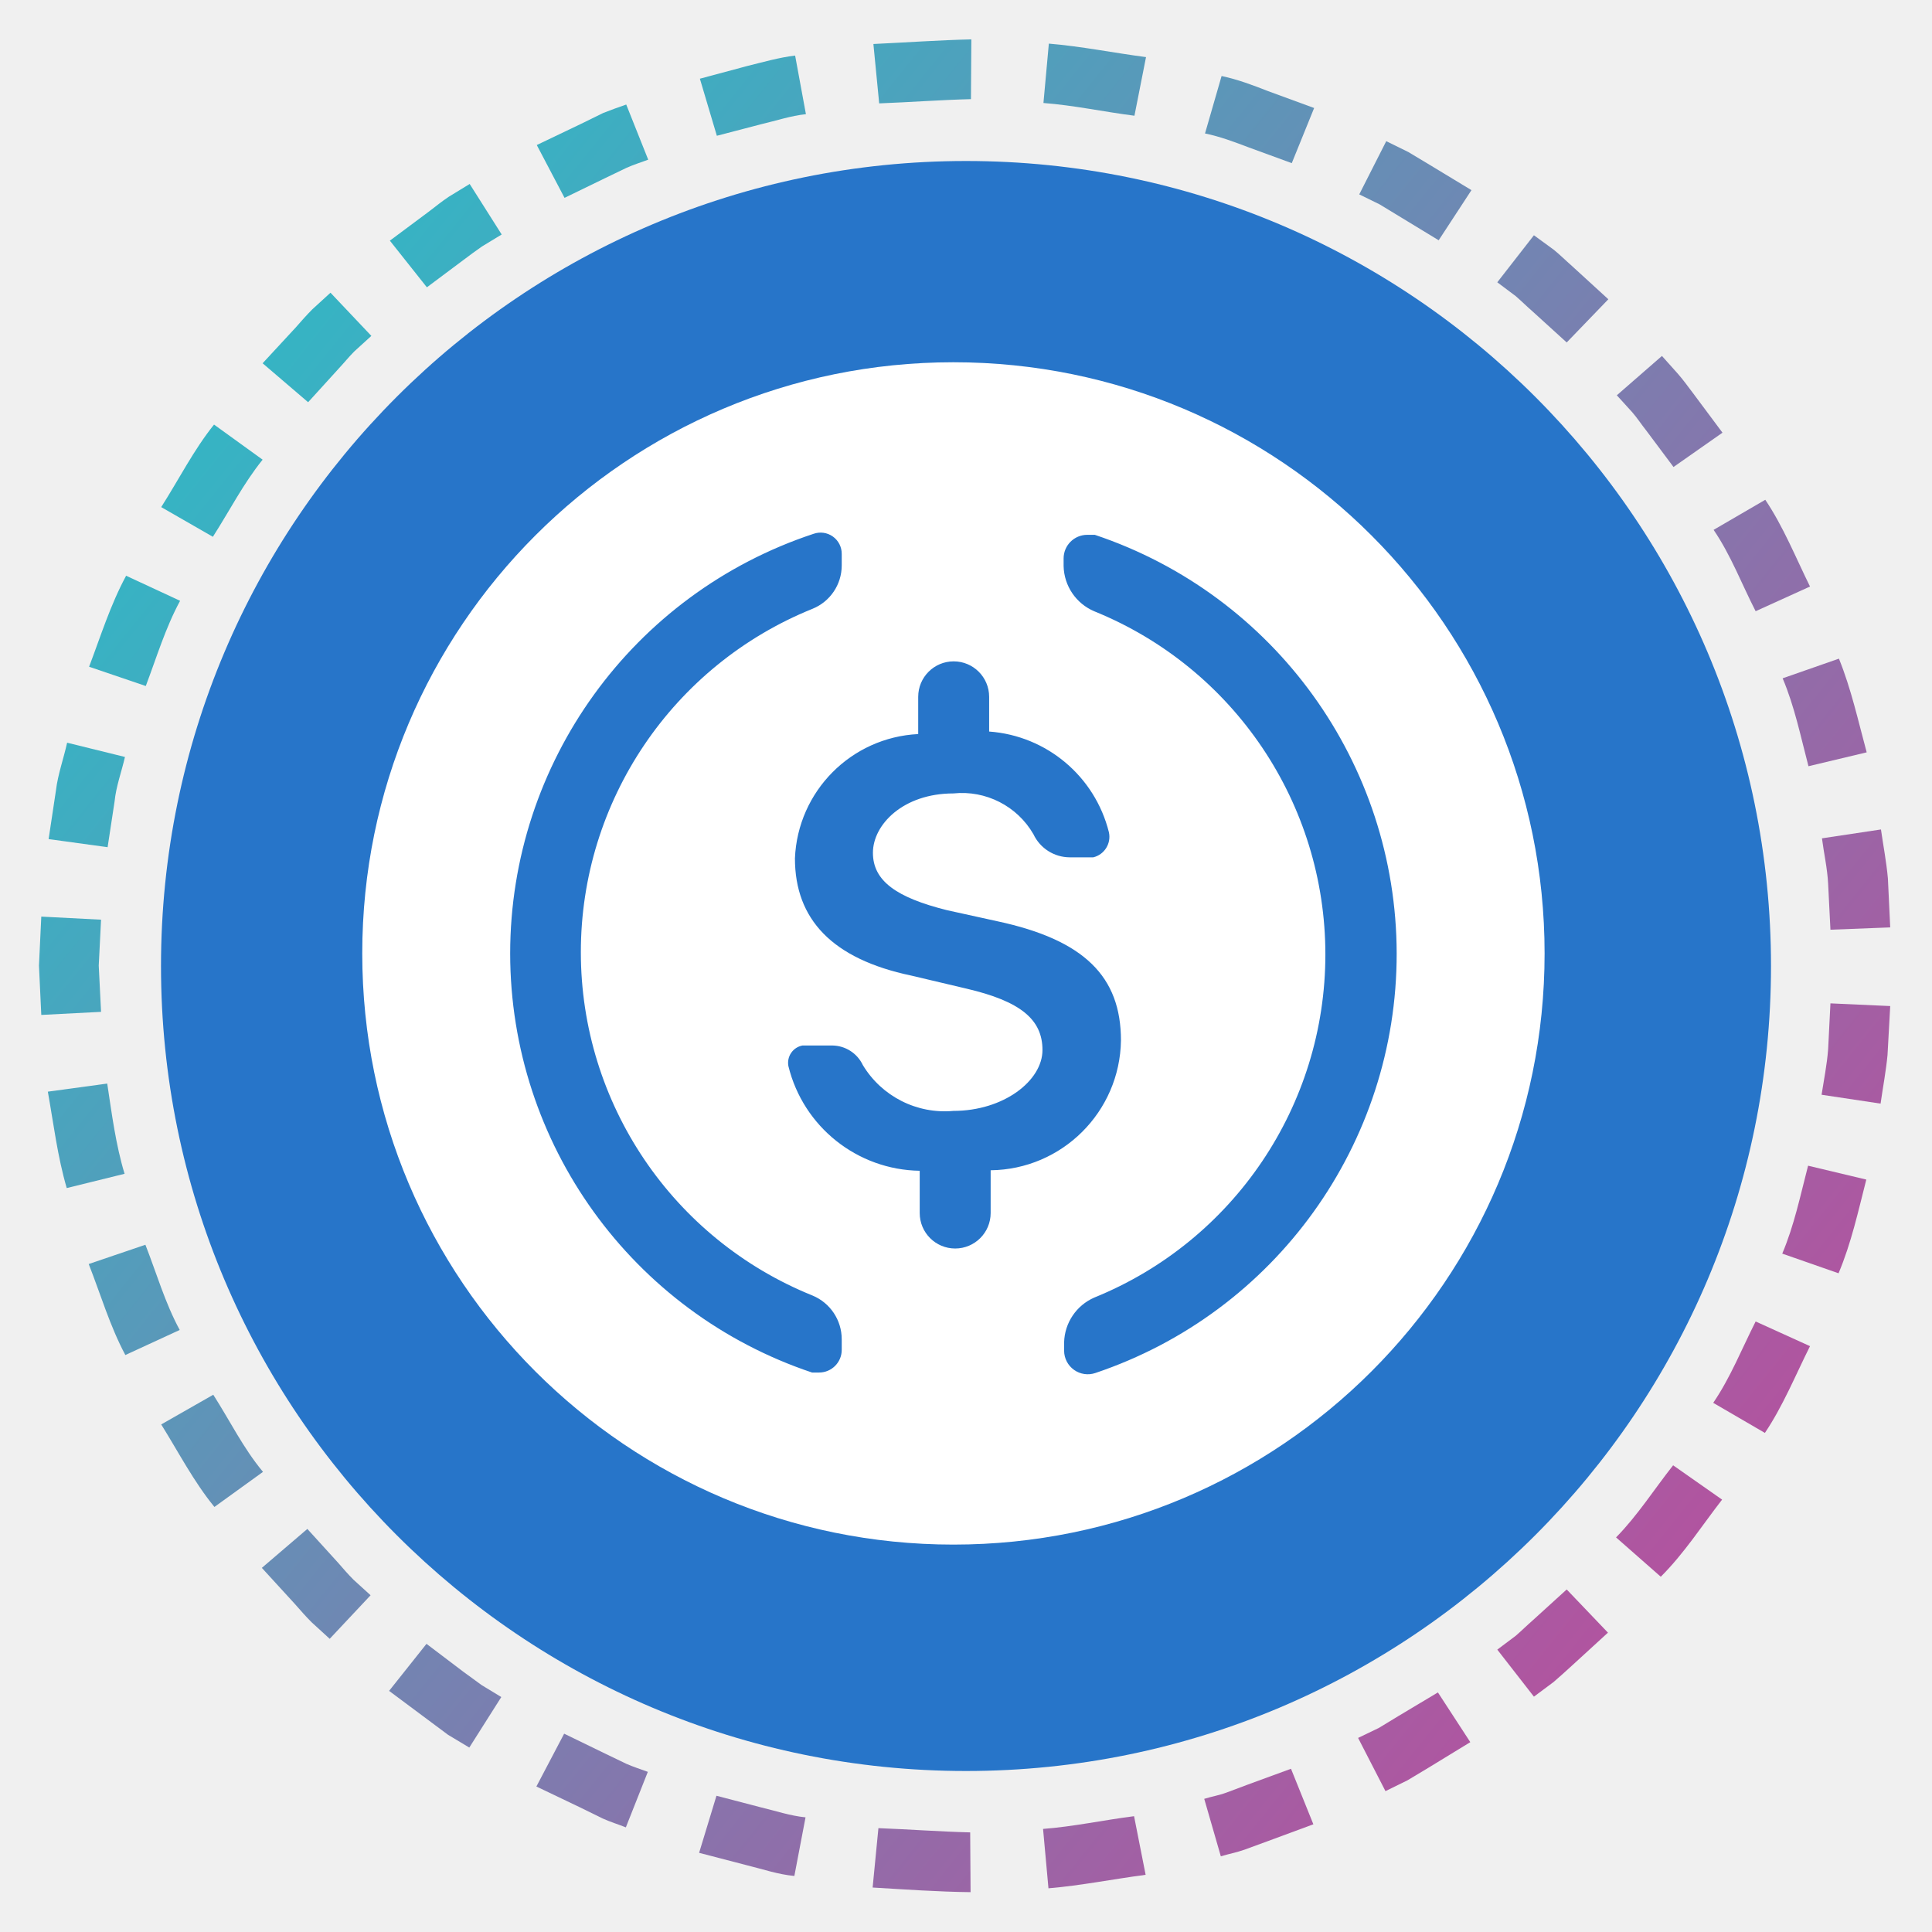
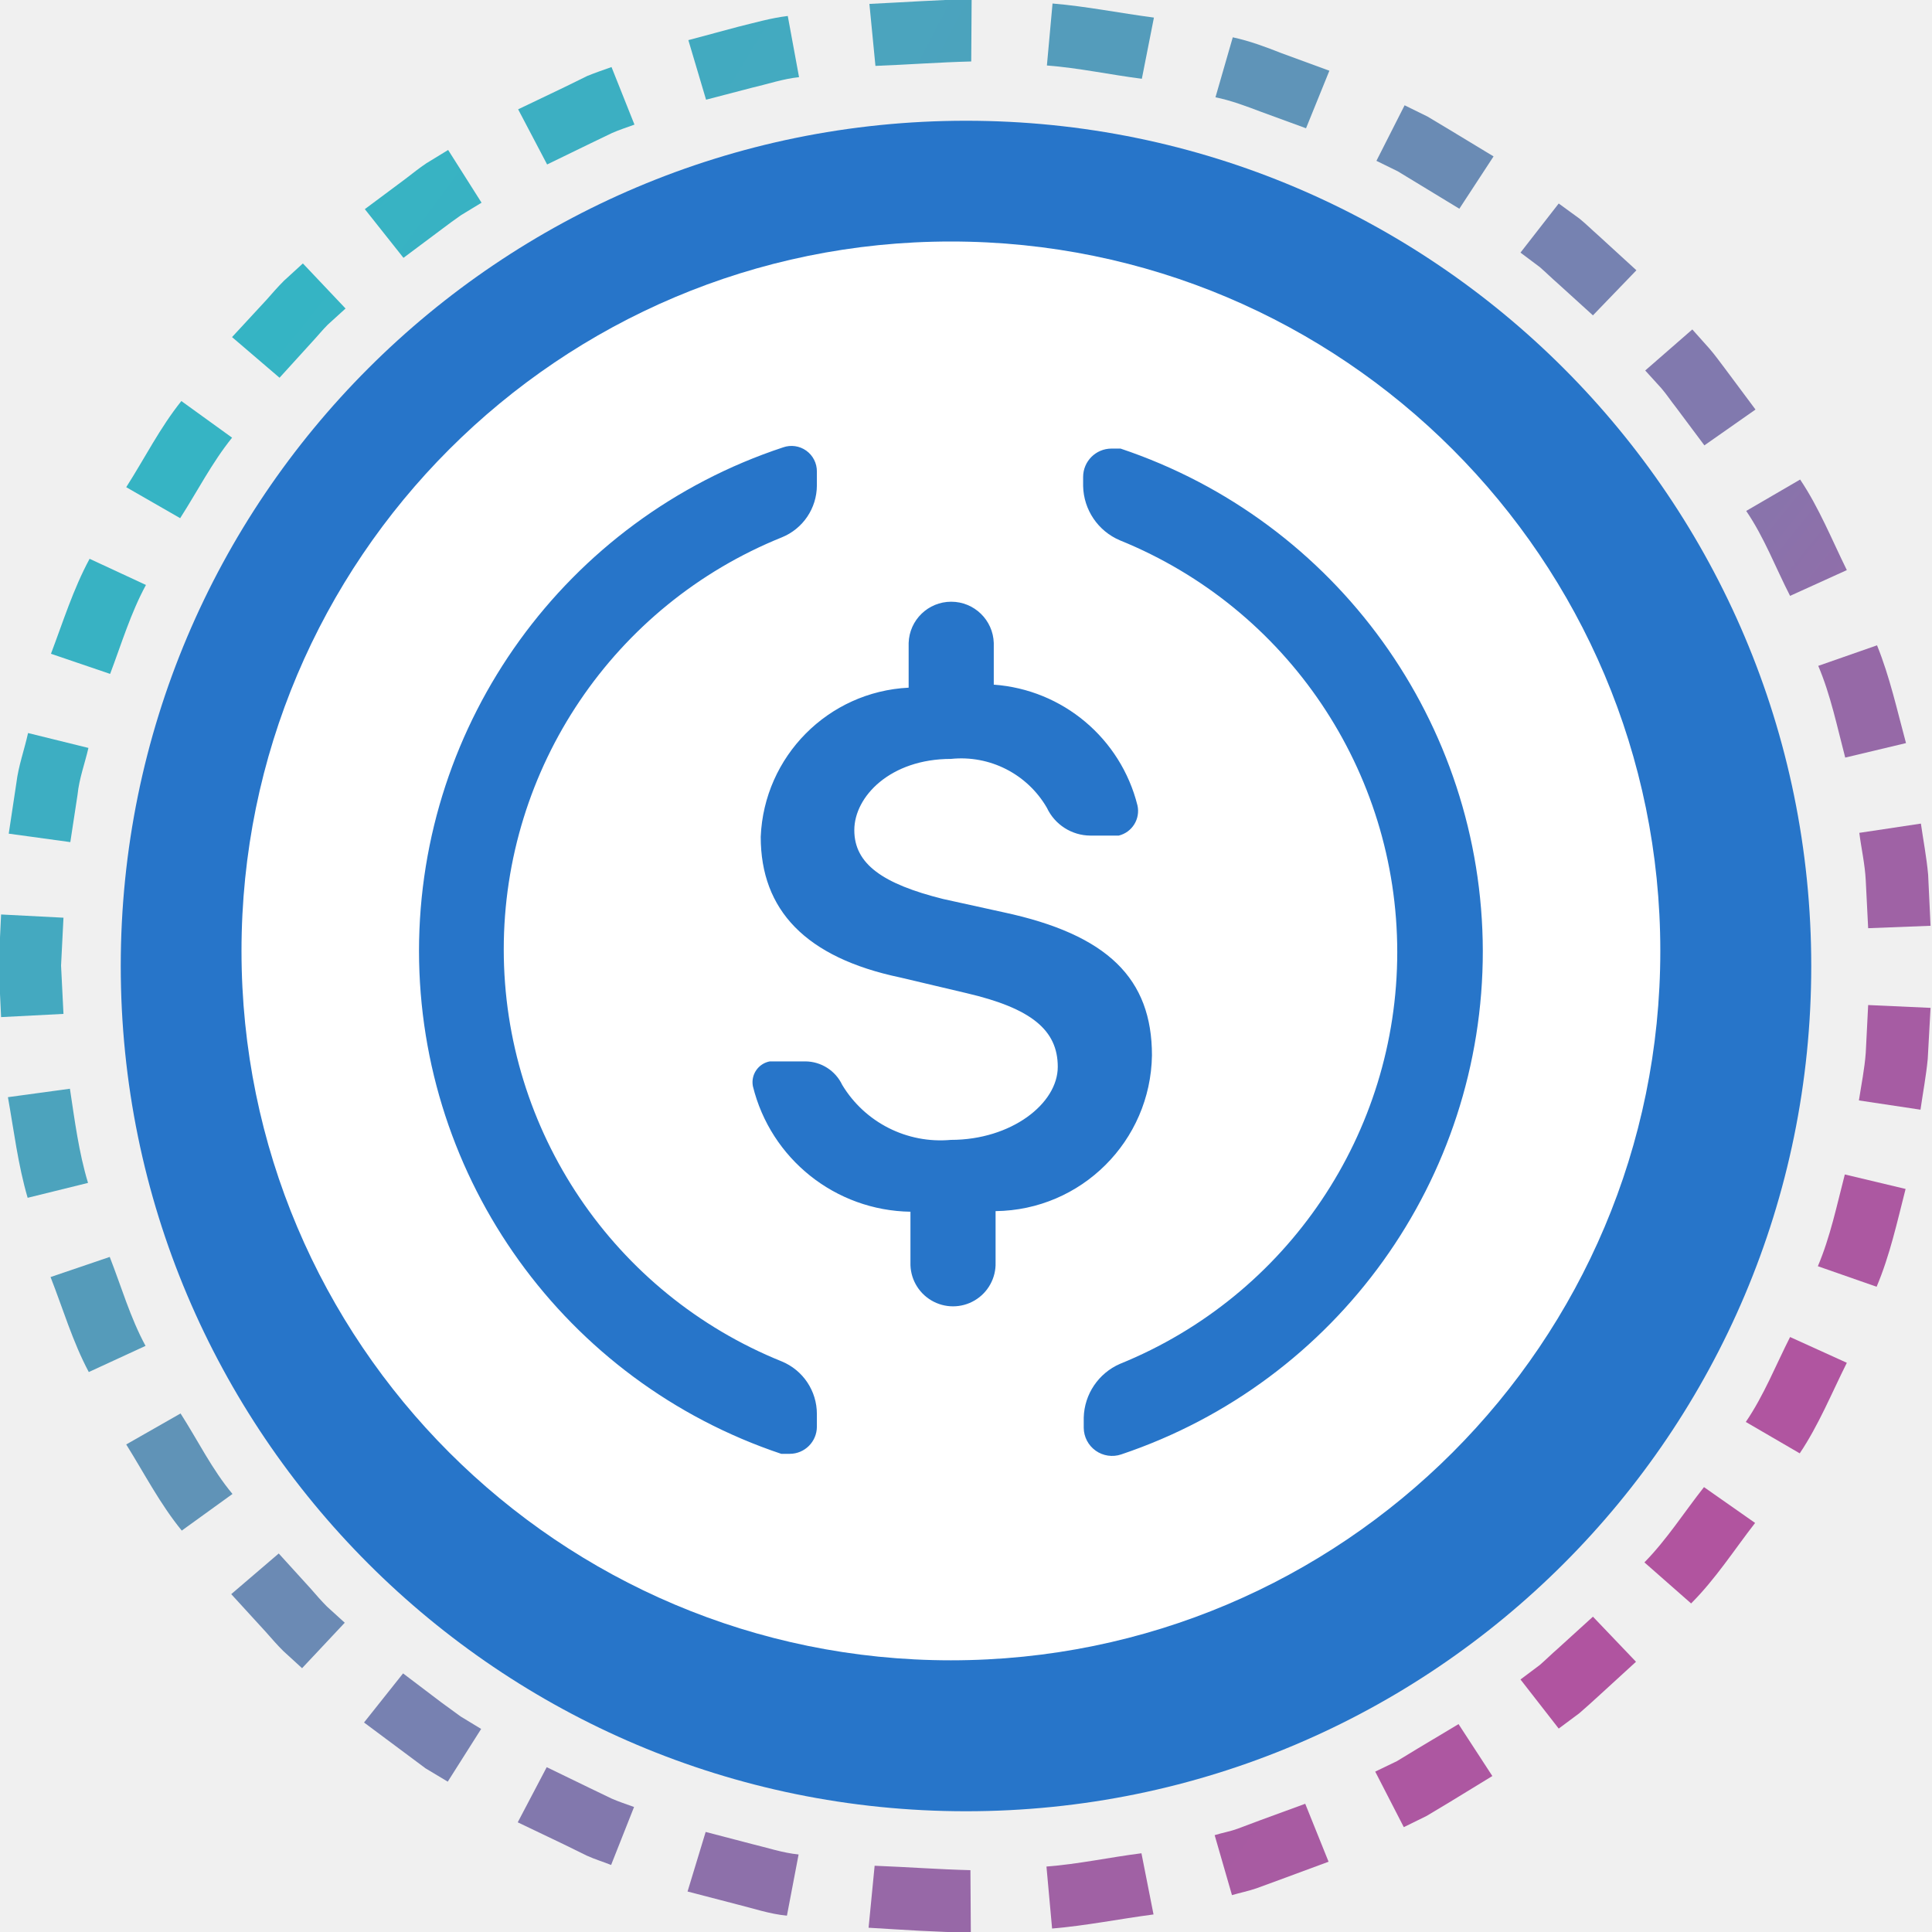
- <svg xmlns="http://www.w3.org/2000/svg" xml:space="preserve" id="Слой_1" width="48" height="48" version="1.1" viewBox="0 0 48 48">
-   <style id="style1" type="text/css">.st39{fill:none}</style>
-   <g id="g68" transform="matrix(.0958 0 0 .0958 .039 .049)">
-     <g id="g67">
-       <g id="g6">
-         <g id="g1">
-           <path id="path1" d="M407.4 250c-.3 3.8-.5 7.5-.7 11.3-.1 1.9 0 3.8-.3 5.6l-.9 5.5c-.7 3.7-.8 7.5-1.8 11.1s-1.9 7.2-2.8 10.8c-.3 1.8-1 3.6-1.7 5.3l-2 5.2-1.9 5.3c-.6 1.8-1.6 3.4-2.4 5.1l-4.8 10.1c-2 3.2-4 6.3-5.9 9.6l130.2 83.9 11.5-19.1c3.4-6.6 6.6-13.3 9.8-20 1.5-3.4 3.3-6.7 4.6-10.2l3.9-10.5 3.8-10.5c1.3-3.5 2.5-7 3.4-10.6l5.5-21.6c1.8-7.2 2.5-14.6 3.8-22l1.6-11c.5-3.7.5-7.4.8-11.1l1-22.2z" class="st39" />
-         </g>
-         <linearGradient id="SVGID_00000104708511086881872630000014844121601543802027_" x1="482.791" x2="68.039" y1="377.153" y2="43.389" gradientUnits="userSpaceOnUse">
-           <stop id="stop1" offset="0" style="stop-color:#b6509e" />
-           <stop id="stop2" offset="1" style="stop-color:#2ebac6" />
-         </linearGradient>
-         <path id="path2" d="m469 348.6-14.1-6.4c-3.6 7.1-6.5 14.5-11 21.1l13.4 7.8c4.7-7 7.9-14.9 11.7-22.5" style="clip-rule:evenodd;fill:url(#SVGID_00000104708511086881872630000014844121601543802027_);fill-rule:evenodd" />
-         <linearGradient id="SVGID_00000147179263232614892750000003495048998020798140_" x1="509.181" x2="94.43" y1="344.359" y2="10.594" gradientUnits="userSpaceOnUse">
-           <stop id="stop3" offset="0" style="stop-color:#b6509e" />
-           <stop id="stop4" offset="1" style="stop-color:#2ebac6" />
-         </linearGradient>
-         <path id="path4" d="m483.6 305.4-15.1-3.6c-2 7.7-3.6 15.5-6.7 22.8l14.6 5.1c3.3-7.8 5.1-16.1 7.2-24.3" style="clip-rule:evenodd;fill:url(#SVGID_00000147179263232614892750000003495048998020798140_);fill-rule:evenodd" />
-         <linearGradient id="SVGID_00000154384627953943653370000009301978914104084362_" x1="533.46" x2="118.708" y1="314.189" y2="-19.576" gradientUnits="userSpaceOnUse">
-           <stop id="stop5" offset="0" style="stop-color:#b6509e" />
-           <stop id="stop6" offset="1" style="stop-color:#2ebac6" />
-         </linearGradient>
-         <path id="path6" d="m489.8 260.4-15.5-.7-.6 11.9c-.3 4-1.1 7.9-1.7 11.8l15.3 2.3c.6-4.2 1.4-8.4 1.8-12.6z" style="clip-rule:evenodd;fill:url(#SVGID_00000154384627953943653370000009301978914104084362_);fill-rule:evenodd" />
+ <svg xmlns="http://www.w3.org/2000/svg" width="48" height="48" fill="none" viewBox="0 0 48 48">
+   <g fill-rule="evenodd" clip-path="url(#a)" clip-rule="evenodd">
+     <path fill="url(#b)" d="m45.884 33.858-1.41-.64c-.36.71-.65 1.45-1.1 2.11l1.34.78c.47-.7.79-1.49 1.17-2.25" />
+     <path fill="url(#c)" d="m47.344 29.539-1.51-.36c-.2.77-.36 1.55-.67 2.28l1.46.51c.33-.78.51-1.61.72-2.43" />
+     <path fill="url(#d)" d="m47.964 25.04-1.55-.07-.06 1.19c-.03.4-.11.79-.17 1.18l1.53.23c.06-.42.14-.84.18-1.26z" />
+     <path fill="url(#e)" d="m35.217 43.445-.51.31-.54.26.71 1.38.57-.28.55-.33 1.08-.66-.84-1.29z" />
+     <path fill="url(#f)" d="m40.646 41.286-1.07-1.12-.88.8c-.15.13-.29.27-.44.4l-.48.36.95 1.22.51-.38c.16-.14.32-.28.47-.42z" />
+     <path fill="url(#g)" d="m43.605 37.837-1.27-.89c-.49.62-.92 1.3-1.48 1.87l1.16 1.02c.61-.61 1.07-1.33 1.59-2" />
+     <path fill="url(#h)" d="m24.12 48.014-.01-1.55c-.79-.02-1.59-.08-2.38-.11l-.15 1.54c.84.05 1.69.11 2.54.12" />
+     <path fill="url(#i)" d="m28.659 47.564-.3-1.52c-.79.1-1.57.27-2.36.33l.14 1.54c.84-.07 1.68-.24 2.52-.35" />
+     <path fill="url(#j)" d="m33.008 46.254-.58-1.44-1.12.41-.56.21c-.19.07-.38.1-.57.16l.43 1.49c.2-.06.41-.1.61-.17l.6-.22z" />
+     <path fill="url(#k)" d="m11.444 42.645-.48-.35-.95-.72-.97 1.22 1.53 1.14.55.33.83-1.31z" />
+     <path fill="url(#l)" d="m15.183 46.334.57-1.44c-.19-.07-.38-.13-.56-.21l-.54-.26-1.07-.519-.72 1.37 1.15.55.57.28c.2.09.4.15.6.23" />
+     <path fill="url(#m)" d="m19.551 47.594.29-1.52c-.4-.04-.78-.17-1.16-.26l-1.149-.3-.45 1.48 1.23.32c.41.1.81.24 1.24.28" />
+     <path fill="url(#n)" d="m2.206 34.088 1.41-.65c-.38-.7-.6-1.47-.89-2.21l-1.47.5c.31.79.55 1.61.95 2.36" />
+     <path fill="url(#o)" d="m4.516 38.027 1.26-.91c-.51-.61-.86-1.33-1.29-2l-1.35.77c.45.72.84 1.48 1.38 2.14" />
+     <path fill="url(#p)" d="m7.505 41.446 1.06-1.13-.44-.4c-.14-.14-.27-.29-.4-.44l-.8-.88-1.18 1.01.86.94c.14.16.28.32.43.47z" />
+     <path fill="url(#q)" d="m.217 20.712 1.53.21.18-1.18c.04-.4.18-.77.27-1.16l-1.5-.37c-.09.41-.24.82-.29 1.24z" />
+     <path fill="url(#r)" d="m.027 22.72-.06 1.27.06 1.28 1.55-.08-.06-1.2.06-1.19z" />
+     <path fill="url(#s)" d="m.687 29.759 1.5-.37c-.23-.76-.33-1.55-.45-2.34l-1.54.21c.15.84.25 1.68.49 2.5" />
+     <path fill="url(#t)" d="m5.765 8.375 1.18 1.01.8-.88c.14-.15.26-.3.4-.44l.44-.4-1.06-1.12-.47.43c-.15.15-.29.31-.43.47z" />
+     <path fill="url(#u)" d="m3.136 12.104 1.34.77c.43-.67.79-1.38 1.29-2l-1.26-.91c-.53.66-.91 1.42-1.37 2.14" />
+     <path fill="url(#v)" d="m1.266 16.243 1.47.5c.28-.74.51-1.51.89-2.21l-1.4-.65c-.41.76-.66 1.57-.96 2.36" />
+     <path fill="url(#w)" d="m17.102.997.44 1.48 1.15-.3c.39-.09.77-.22 1.16-.26l-.28-1.52c-.42.05-.83.17-1.24.27z" />
+     <path fill="url(#x)" d="m12.873 2.716.72 1.37 1.07-.52.54-.26c.18-.08.37-.14.56-.21l-.57-1.43c-.2.07-.4.14-.6.22l-.57.28z" />
+     <path fill="url(#y)" d="m9.064 5.196.96 1.21.95-.71c.16-.12.32-.24.48-.35l.51-.31-.83-1.31-.54.33c-.18.12-.34.25-.51.38z" />
+     <path fill="url(#z)" d="m30.628.927-.43 1.49c.39.08.76.22 1.13.36l1.12.41.58-1.43-1.2-.44c-.38-.15-.78-.3-1.2-.39" />
+     <path fill="url(#A)" d="m26.15.087-.14 1.54c.79.06 1.57.23 2.359.33l.3-1.52c-.84-.11-1.68-.28-2.52-.35" />
+     <path fill="url(#B)" d="m21.6.097.15 1.54c.79-.03 1.59-.09 2.38-.11l.01-1.55c-.84.02-1.69.08-2.54.12" />
+     <path fill="url(#C)" d="m42.045 8.185-1.17 1.02.4.44c.13.15.24.32.36.47l.71.95 1.27-.89-.76-1.02c-.13-.17-.25-.34-.39-.5z" />
+     <path fill="url(#D)" d="m38.726 5.056-.95 1.22.48.36c.15.13.29.27.44.4l.88.799 1.08-1.12-.94-.86c-.16-.14-.31-.29-.47-.42z" />
+     <path fill="url(#E)" d="m34.727 4.256 1.53.93.85-1.3-1.09-.66-.55-.33-.57-.28-.7 1.38z" />
+     <path fill="url(#F)" d="m47.724 20.462-1.53.23c.05.39.14.78.16 1.18l.06 1.189 1.55-.06-.06-1.27c-.04-.44-.12-.85-.18-1.27" />
+     <path fill="url(#G)" d="m46.634 16.033-1.46.51c.31.73.47 1.52.67 2.279l1.51-.36c-.22-.81-.4-1.64-.72-2.43" />
+     <path fill="url(#H)" d="m44.724 11.914-1.34.78c.45.66.73 1.41 1.09 2.11l1.41-.64c-.37-.75-.69-1.55-1.16-2.25" />
+   </g>
+   <g clip-path="url(#I)">
+     <svg width="48" height="48" viewBox="0 0 48 48">
+       <g clip-path="url(#J)">
+         <path fill="#2775C9" d="M24 48c13.255 0 24-10.745 24-24S37.255 0 24 0 0 10.745 0 24s10.745 24 24 24" />
+         <path fill="#fff" d="M23.625 41.25a17.625 17.625 0 1 1 0-35.25 17.625 17.625 0 0 1 0 35.25m-1.05-24.165A3.87 3.87 0 0 0 18.9 20.79c0 1.815 1.11 3 3.465 3.495l1.65.39c1.605.375 2.265.915 2.265 1.83s-1.155 1.815-2.655 1.815a2.85 2.85 0 0 1-2.7-1.365 1.02 1.02 0 0 0-.915-.585h-.885a.526.526 0 0 0-.42.615 4.095 4.095 0 0 0 3.915 3.12v1.26a1.058 1.058 0 1 0 2.115 0V30.09a3.93 3.93 0 0 0 3.885-3.87c0-1.905-1.095-3-3.69-3.555l-1.5-.33c-1.5-.375-2.205-.87-2.205-1.71s.9-1.77 2.4-1.77a2.46 2.46 0 0 1 2.385 1.215 1.2 1.2 0 0 0 1.08.69h.705a.63.63 0 0 0 .465-.75 3.975 3.975 0 0 0-3.57-3v-1.035a1.058 1.058 0 0 0-2.115 0zm-12.165 6.54a13.185 13.185 0 0 0 9 12.495h.21a.675.675 0 0 0 .675-.675v-.315a1.41 1.41 0 0 0-.87-1.305 11.039 11.039 0 0 1 0-20.475 1.395 1.395 0 0 0 .87-1.29v-.345a.63.63 0 0 0-.84-.6 13.185 13.185 0 0 0-9.045 12.51m26.43 0a13.19 13.19 0 0 0-9-12.48h-.225a.705.705 0 0 0-.705.705v.225a1.5 1.5 0 0 0 .915 1.35 11.04 11.04 0 0 1 0 20.46 1.5 1.5 0 0 0-.9 1.335v.255a.705.705 0 0 0 .93.66 13.185 13.185 0 0 0 8.985-12.51" />
      </g>
-       <g id="g12">
-         <g id="g7">
-           <path id="path7" d="M382.3 334.9c-16.2 25.2-39.8 45.8-67 58.1l64.4 140.9c54.2-24.6 100.7-65.1 132.8-115.1z" class="st39" />
-         </g>
-         <linearGradient id="SVGID_00000091737110006325924560000006426042477305407383_" x1="400.601" x2="-14.151" y1="479.286" y2="145.521" gradientUnits="userSpaceOnUse">
-           <stop id="stop7" offset="0" style="stop-color:#b6509e" />
-           <stop id="stop8" offset="1" style="stop-color:#2ebac6" />
-         </linearGradient>
-         <path id="polygon8" d="m362.3 444.5-5.1 3.1-5.4 2.6 7.1 13.8 5.7-2.8 5.5-3.3 10.8-6.6-8.4-12.9z" style="clip-rule:evenodd;fill:url(#SVGID_00000091737110006325924560000006426042477305407383_);fill-rule:evenodd" />
-         <linearGradient id="SVGID_00000023276711056447914070000011818503130533663874_" x1="427.188" x2="12.436" y1="446.248" y2="112.483" gradientUnits="userSpaceOnUse">
-           <stop id="stop9" offset="0" style="stop-color:#b6509e" />
-           <stop id="stop10" offset="1" style="stop-color:#2ebac6" />
-         </linearGradient>
-         <path id="path10" d="m416.6 422.9-10.7-11.2-8.8 8c-1.5 1.3-2.9 2.7-4.4 4l-4.8 3.6 9.5 12.2 5.1-3.8c1.6-1.4 3.2-2.8 4.7-4.2z" style="clip-rule:evenodd;fill:url(#SVGID_00000023276711056447914070000011818503130533663874_);fill-rule:evenodd" />
-         <linearGradient id="SVGID_00000134224490732016085270000001901616526776264596_" x1="454.922" x2="40.17" y1="411.784" y2="78.019" gradientUnits="userSpaceOnUse">
-           <stop id="stop11" offset="0" style="stop-color:#b6509e" />
-           <stop id="stop12" offset="1" style="stop-color:#2ebac6" />
-         </linearGradient>
-         <path id="path12" d="m446.2 388.4-12.7-8.9c-4.9 6.2-9.2 13-14.8 18.7l11.6 10.2c6.1-6.1 10.7-13.3 15.9-20" style="clip-rule:evenodd;fill:url(#SVGID_00000134224490732016085270000001901616526776264596_);fill-rule:evenodd" />
-       </g>
-       <g id="g18">
-         <g id="g13">
-           <path id="path13" d="M315.3 393c-13.6 6-27.9 10.8-42.8 12.5l-5.5.9c-1.9.3-3.8.2-5.6.3-3.8.2-7.5.4-11.3.7-3.8-.3-7.5-.5-11.3-.7-1.9-.1-3.8 0-5.6-.3l-5.5-.9-21.9 153.4 11 1.6c3.7.5 7.4.5 11.1.8l22.2 1 22.2-1c3.7-.3 7.4-.3 11.1-.8l11-1.6c29.5-3.7 58.3-12.8 85.4-25z" class="st39" />
-         </g>
-         <linearGradient id="SVGID_00000090996555707112800340000017514516171555815814_" x1="335.624" x2="-79.128" y1="560.03" y2="226.265" gradientUnits="userSpaceOnUse">
-           <stop id="stop13" offset="0" style="stop-color:#b6509e" />
-           <stop id="stop14" offset="1" style="stop-color:#2ebac6" />
-         </linearGradient>
-         <path id="path14" d="m251.3 490.2-.1-15.5c-7.9-.2-15.9-.8-23.8-1.1l-1.5 15.4c8.4.5 16.9 1.1 25.4 1.2" style="clip-rule:evenodd;fill:url(#SVGID_00000090996555707112800340000017514516171555815814_);fill-rule:evenodd" />
-         <linearGradient id="SVGID_00000001654109847398355510000014461126482698818221_" x1="353.943" x2="-60.809" y1="537.265" y2="203.501" gradientUnits="userSpaceOnUse">
-           <stop id="stop15" offset="0" style="stop-color:#b6509e" />
-           <stop id="stop16" offset="1" style="stop-color:#2ebac6" />
-         </linearGradient>
-         <path id="path16" d="m296.7 485.7-3-15.2c-7.9 1-15.7 2.7-23.6 3.3l1.4 15.4c8.4-.7 16.8-2.4 25.2-3.5" style="clip-rule:evenodd;fill:url(#SVGID_00000001654109847398355510000014461126482698818221_);fill-rule:evenodd" />
-         <linearGradient id="SVGID_00000082365719043996990750000000380436505949655995_" x1="375.751" x2="-39.001" y1="510.165" y2="176.4" gradientUnits="userSpaceOnUse">
-           <stop id="stop17" offset="0" style="stop-color:#b6509e" />
-           <stop id="stop18" offset="1" style="stop-color:#2ebac6" />
-         </linearGradient>
-         <path id="path18" d="m340.2 472.6-5.8-14.4-11.2 4.1-5.6 2.1c-1.9.7-3.8 1-5.7 1.6l4.3 14.9c2-.6 4.1-1 6.1-1.7l6-2.2z" style="clip-rule:evenodd;fill:url(#SVGID_00000082365719043996990750000000380436505949655995_);fill-rule:evenodd" />
-       </g>
-       <g id="g24">
-         <g id="g19">
-           <path id="path19" d="M227.6 405.5c-14.9-1.6-29.2-6.5-42.8-12.5l-10.1-4.8c-3.2-2-6.3-4-9.6-5.9-3.4-1.7-6.1-4.3-9.2-6.5-3-2.3-6.2-4.3-8.8-7l-101.5 117c44.7 38.9 101.1 65 160.1 73z" class="st39" />
-         </g>
-         <linearGradient id="SVGID_00000176002008217702801830000010623875381781764515_" x1="308.152" x2="-106.599" y1="594.167" y2="260.402" gradientUnits="userSpaceOnUse">
-           <stop id="stop19" offset="0" style="stop-color:#b6509e" />
-           <stop id="stop20" offset="1" style="stop-color:#2ebac6" />
-         </linearGradient>
-         <path id="polygon20" d="m124.5 436.5-4.8-3.5-9.5-7.2-9.7 12.2 10.2 7.6 5.1 3.8 5.5 3.3 8.3-13.1z" style="clip-rule:evenodd;fill:url(#SVGID_00000176002008217702801830000010623875381781764515_);fill-rule:evenodd" />
-         <linearGradient id="SVGID_00000092444432135618381070000000326992058120110750_" x1="312.308" x2="-102.444" y1="589.003" y2="255.238" gradientUnits="userSpaceOnUse">
-           <stop id="stop21" offset="0" style="stop-color:#b6509e" />
-           <stop id="stop22" offset="1" style="stop-color:#2ebac6" />
-         </linearGradient>
-         <path id="path22" d="m161.9 473.4 5.7-14.4c-1.9-.7-3.8-1.3-5.6-2.1l-5.4-2.6-10.7-5.2-7.2 13.7 11.5 5.5 5.7 2.8c2 .9 4 1.5 6 2.3" style="clip-rule:evenodd;fill:url(#SVGID_00000092444432135618381070000000326992058120110750_);fill-rule:evenodd" />
-         <linearGradient id="SVGID_00000070103972701577133060000011142479575005581992_" x1="321.517" x2="-93.235" y1="577.559" y2="243.794" gradientUnits="userSpaceOnUse">
-           <stop id="stop23" offset="0" style="stop-color:#b6509e" />
-           <stop id="stop24" offset="1" style="stop-color:#2ebac6" />
-         </linearGradient>
-         <path id="path24" d="m205.6 486 2.9-15.2c-4-.4-7.8-1.7-11.6-2.6l-11.5-3-4.5 14.8 12.3 3.2c4.1 1 8.1 2.4 12.4 2.8" style="clip-rule:evenodd;fill:url(#SVGID_00000070103972701577133060000011142479575005581992_);fill-rule:evenodd" />
-       </g>
-       <g id="g30">
-         <g id="g25">
-           <path id="path25" d="M147.1 368.8c-22.8-19.6-39.5-45.9-48-74.5l-148.6 43.6c.9 3.6 2 7.2 3.4 10.6l3.8 10.5 3.9 10.5c1.3 3.5 3.1 6.8 4.6 10.2 3.2 6.7 6.4 13.4 9.8 20l11.5 19.1C-8.8 425.3-4.1 431 .3 437c4.5 5.9 8.8 12 13.9 17.4l15 16.4 16.4 15z" class="st39" />
-         </g>
-         <linearGradient id="SVGID_00000003794775683124157800000011913993280982961829_" x1="326.474" x2="-88.278" y1="571.4" y2="237.635" gradientUnits="userSpaceOnUse">
-           <stop id="stop25" offset="0" style="stop-color:#b6509e" />
-           <stop id="stop26" offset="1" style="stop-color:#2ebac6" />
-         </linearGradient>
-         <path id="path26" d="m32.1 350.9 14.1-6.5c-3.8-7-6-14.7-8.9-22.1l-14.7 5c3.1 7.9 5.5 16.1 9.5 23.6" style="clip-rule:evenodd;fill:url(#SVGID_00000003794775683124157800000011913993280982961829_);fill-rule:evenodd" />
-         <linearGradient id="SVGID_00000104672211666729212850000016548978226426177681_" x1="315.329" x2="-99.423" y1="585.249" y2="251.484" gradientUnits="userSpaceOnUse">
-           <stop id="stop27" offset="0" style="stop-color:#b6509e" />
-           <stop id="stop28" offset="1" style="stop-color:#2ebac6" />
-         </linearGradient>
-         <path id="path28" d="m55.2 390.3 12.6-9.1c-5.1-6.1-8.6-13.3-12.9-20l-13.5 7.7c4.5 7.2 8.4 14.8 13.8 21.4" style="clip-rule:evenodd;fill:url(#SVGID_00000104672211666729212850000016548978226426177681_);fill-rule:evenodd" />
-         <linearGradient id="SVGID_00000148625317021203904910000009879789421656095403_" x1="309.172" x2="-105.58" y1="592.899" y2="259.135" gradientUnits="userSpaceOnUse">
-           <stop id="stop29" offset="0" style="stop-color:#b6509e" />
-           <stop id="stop30" offset="1" style="stop-color:#2ebac6" />
-         </linearGradient>
-         <path id="path30" d="m85.1 424.5 10.6-11.3-4.4-4c-1.4-1.4-2.7-2.9-4-4.4l-8-8.8-11.8 10.1 8.6 9.4c1.4 1.6 2.8 3.2 4.3 4.7z" style="clip-rule:evenodd;fill:url(#SVGID_00000148625317021203904910000009879789421656095403_);fill-rule:evenodd" />
-       </g>
-       <g id="g36">
-         <g id="g31">
-           <path id="path31" d="M99.1 294.3c-.9-3.6-1.8-7.2-2.8-10.8s-1.1-7.4-1.8-11.1l-.9-5.5c-.3-1.9-.2-3.8-.3-5.6-.2-3.8-.4-7.5-.7-11.3.3-3.8.5-7.5.7-11.3.1-1.9 0-3.8.3-5.6l.9-5.5c.7-3.7.8-7.5 1.8-11.1s1.9-7.2 2.8-10.8l-148.6-43.6-5.5 21.6c-1.8 7.2-2.5 14.6-3.8 22l-1.6 11c-.5 3.7-.5 7.4-.8 11.1l-1 22.2 1 22.2c.3 3.7.3 7.4.8 11.1l1.6 11c1.2 7.3 2 14.7 3.8 22l5.5 21.6z" class="st39" />
-         </g>
-         <linearGradient id="SVGID_00000058550949854323963940000013213978808942152090_" x1="385.064" x2="-29.688" y1="498.568" y2="164.803" gradientUnits="userSpaceOnUse">
-           <stop id="stop31" offset="0" style="stop-color:#b6509e" />
-           <stop id="stop32" offset="1" style="stop-color:#2ebac6" />
-         </linearGradient>
-         <path id="path32" d="m12.2 217.1 15.3 2.1 1.8-11.8c.4-4 1.8-7.7 2.7-11.6l-15-3.7c-.9 4.1-2.4 8.2-2.9 12.4z" style="clip-rule:evenodd;fill:url(#SVGID_00000058550949854323963940000013213978808942152090_);fill-rule:evenodd" />
-         <linearGradient id="SVGID_00000148622084711658347150000016511535402227943326_" x1="362.065" x2="-52.687" y1="527.172" y2="193.407" gradientUnits="userSpaceOnUse">
-           <stop id="stop33" offset="0" style="stop-color:#b6509e" />
-           <stop id="stop34" offset="1" style="stop-color:#2ebac6" />
-         </linearGradient>
-         <path id="polygon34" d="m10.3 237.2-.6 12.7.6 12.8 15.5-.8-.6-12 .6-11.9z" style="clip-rule:evenodd;fill:url(#SVGID_00000148622084711658347150000016511535402227943326_);fill-rule:evenodd" />
-         <linearGradient id="SVGID_00000101083443461405630530000006842283544465970837_" x1="342.348" x2="-72.404" y1="551.674" y2="217.909" gradientUnits="userSpaceOnUse">
-           <stop id="stop35" offset="0" style="stop-color:#b6509e" />
-           <stop id="stop36" offset="1" style="stop-color:#2ebac6" />
-         </linearGradient>
-         <path id="path36" d="m16.9 307.6 15-3.7c-2.3-7.6-3.3-15.5-4.5-23.4L12 282.6c1.5 8.4 2.5 16.8 4.9 25" style="clip-rule:evenodd;fill:url(#SVGID_00000101083443461405630530000006842283544465970837_);fill-rule:evenodd" />
-       </g>
-       <g id="g42">
-         <g id="g37">
-           <path id="path37" d="M99.1 205.7c8.5-28.6 25.2-54.8 48-74.5L45.6 14.2l-16.4 15-15 16.4C9 51 4.7 57.1.3 63c-4.4 6-9.1 11.8-12.8 18.2L-24 100.3c-3.4 6.6-6.6 13.3-9.8 20-1.5 3.4-3.3 6.7-4.6 10.2l-3.9 10.5-3.8 10.5c-1.3 3.5-2.5 7-3.4 10.6z" class="st39" />
-         </g>
-         <linearGradient id="SVGID_00000002376137640156149470000006679357018455115191_" x1="465.847" x2="51.096" y1="398.208" y2="64.443" gradientUnits="userSpaceOnUse">
-           <stop id="stop37" offset="0" style="stop-color:#b6509e" />
-           <stop id="stop38" offset="1" style="stop-color:#2ebac6" />
-         </linearGradient>
-         <path id="path38" d="m67.7 93.7 11.8 10.1 8-8.8c1.4-1.5 2.6-3 4-4.4l4.4-4-10.6-11.2-4.7 4.3c-1.5 1.5-2.9 3.1-4.3 4.7z" style="clip-rule:evenodd;fill:url(#SVGID_00000002376137640156149470000006679357018455115191_);fill-rule:evenodd" />
-         <linearGradient id="SVGID_00000066483276125556409010000015182069227145532805_" x1="437.715" x2="22.963" y1="433.167" y2="99.402" gradientUnits="userSpaceOnUse">
-           <stop id="stop39" offset="0" style="stop-color:#b6509e" />
-           <stop id="stop40" offset="1" style="stop-color:#2ebac6" />
-         </linearGradient>
-         <path id="path40" d="m41.4 131 13.4 7.7c4.3-6.7 7.9-13.8 12.9-20l-12.6-9.1c-5.3 6.6-9.1 14.2-13.7 21.4" style="clip-rule:evenodd;fill:url(#SVGID_00000066483276125556409010000015182069227145532805_);fill-rule:evenodd" />
-         <linearGradient id="SVGID_00000005264282004135174270000000348760371301044121_" x1="410.748" x2="-4.003" y1="466.676" y2="132.911" gradientUnits="userSpaceOnUse">
-           <stop id="stop41" offset="0" style="stop-color:#b6509e" />
-           <stop id="stop42" offset="1" style="stop-color:#2ebac6" />
-         </linearGradient>
-         <path id="path42" d="m22.7 172.4 14.7 5c2.8-7.4 5.1-15.1 8.9-22.1l-14-6.5c-4.1 7.6-6.6 15.7-9.6 23.6" style="clip-rule:evenodd;fill:url(#SVGID_00000005264282004135174270000000348760371301044121_);fill-rule:evenodd" />
-       </g>
-       <g id="g48">
-         <g id="g43">
-           <path id="path43" d="M147.1 131.2c2.6-2.7 5.8-4.7 8.8-7 3.1-2.2 5.8-4.8 9.2-6.5 3.2-1.9 6.4-3.9 9.6-5.9l10.1-4.8c13.6-6 27.9-10.8 42.8-12.5L205.7-58.8c-59 8-115.3 34.2-160.1 73z" class="st39" />
-         </g>
-         <linearGradient id="SVGID_00000142877909234072922670000012744162597170337698_" x1="542.268" x2="127.516" y1="303.244" y2="-30.52" gradientUnits="userSpaceOnUse">
-           <stop id="stop43" offset="0" style="stop-color:#b6509e" />
-           <stop id="stop44" offset="1" style="stop-color:#2ebac6" />
-         </linearGradient>
-         <path id="path44" d="m181.1 19.9 4.4 14.8 11.5-3c3.9-.9 7.7-2.2 11.6-2.6l-2.8-15.2c-4.2.5-8.3 1.7-12.4 2.7z" style="clip-rule:evenodd;fill:url(#SVGID_00000142877909234072922670000012744162597170337698_);fill-rule:evenodd" />
-         <linearGradient id="SVGID_00000106857675396471537470000011430115657239397250_" x1="518.877" x2="104.126" y1="332.31" y2="-1.455" gradientUnits="userSpaceOnUse">
-           <stop id="stop45" offset="0" style="stop-color:#b6509e" />
-           <stop id="stop46" offset="1" style="stop-color:#2ebac6" />
-         </linearGradient>
-         <path id="path46" d="m138.8 37.1 7.2 13.7 10.7-5.2 5.4-2.6c1.8-.8 3.7-1.4 5.6-2.1L162 26.6c-2 .7-4 1.4-6 2.2l-5.7 2.8z" style="clip-rule:evenodd;fill:url(#SVGID_00000106857675396471537470000011430115657239397250_);fill-rule:evenodd" />
-         <linearGradient id="SVGID_00000103977686473083600680000014298624371071771265_" x1="493.213" x2="78.462" y1="364.201" y2="30.437" gradientUnits="userSpaceOnUse">
-           <stop id="stop47" offset="0" style="stop-color:#b6509e" />
-           <stop id="stop48" offset="1" style="stop-color:#2ebac6" />
-         </linearGradient>
-         <path id="path48" d="m100.7 61.9 9.6 12.1 9.5-7.1c1.6-1.2 3.2-2.4 4.8-3.5l5.1-3.1-8.3-13.1-5.4 3.3c-1.8 1.2-3.4 2.5-5.1 3.8z" style="clip-rule:evenodd;fill:url(#SVGID_00000103977686473083600680000014298624371071771265_);fill-rule:evenodd" />
-       </g>
-       <g id="g54">
-         <g id="g49">
-           <path id="path49" d="m227.6 94.5 5.5-.9c1.9-.3 3.8-.2 5.6-.3 3.8-.2 7.5-.4 11.3-.7 3.8.3 7.5.5 11.3.7 1.9.1 3.8 0 5.6.3l5.5.9c14.9 1.6 29.2 6.5 42.8 12.5l64.4-140.9c-27.1-12.2-55.8-21.3-85.4-25l-11-1.6c-3.7-.5-7.4-.5-11.1-.8l-22.2-1-22.2 1c-3.7.3-7.4.3-11.1.8l-11 1.6z" class="st39" />
-         </g>
-         <linearGradient id="SVGID_00000052103213530023177160000002944217849268693427_" x1="590.461" x2="175.71" y1="243.356" y2="-90.409" gradientUnits="userSpaceOnUse">
-           <stop id="stop49" offset="0" style="stop-color:#b6509e" />
-           <stop id="stop50" offset="1" style="stop-color:#2ebac6" />
-         </linearGradient>
-         <path id="path50" d="m316.4 19.2-4.3 14.9c3.9.8 7.6 2.2 11.3 3.6l11.2 4.1 5.8-14.3-12-4.4c-3.8-1.5-7.8-3-12-3.9" style="clip-rule:evenodd;fill:url(#SVGID_00000052103213530023177160000002944217849268693427_);fill-rule:evenodd" />
-         <linearGradient id="SVGID_00000168113226916419175950000014654502115656089231_" x1="578.768" x2="164.016" y1="257.887" y2="-75.877" gradientUnits="userSpaceOnUse">
-           <stop id="stop51" offset="0" style="stop-color:#b6509e" />
-           <stop id="stop52" offset="1" style="stop-color:#2ebac6" />
-         </linearGradient>
-         <path id="path52" d="m271.6 10.8-1.4 15.4c7.9.6 15.7 2.3 23.6 3.3l3-15.2c-8.4-1.1-16.8-2.8-25.2-3.5" style="clip-rule:evenodd;fill:url(#SVGID_00000168113226916419175950000014654502115656089231_);fill-rule:evenodd" />
-         <linearGradient id="SVGID_00000032624055548118906680000017923149123676298943_" x1="562.599" x2="147.847" y1="277.979" y2="-55.785" gradientUnits="userSpaceOnUse">
-           <stop id="stop53" offset="0" style="stop-color:#b6509e" />
-           <stop id="stop54" offset="1" style="stop-color:#2ebac6" />
-         </linearGradient>
-         <path id="path54" d="m226.1 10.9 1.5 15.4c7.9-.3 15.9-.9 23.8-1.1l.1-15.5c-8.4.2-16.9.8-25.4 1.2" style="clip-rule:evenodd;fill:url(#SVGID_00000032624055548118906680000017923149123676298943_);fill-rule:evenodd" />
-       </g>
-       <g id="g60">
-         <g id="g55">
-           <path id="path55" d="M315.3 107c27.2 12.3 50.8 32.9 67 58.1l130.2-83.9C480.4 31.3 433.9-9.2 379.7-33.9Z" class="st39" />
-         </g>
-         <linearGradient id="SVGID_00000064347573839370157820000017572030898596083878_" x1="595.196" x2="180.444" y1="237.473" y2="-96.292" gradientUnits="userSpaceOnUse">
-           <stop id="stop55" offset="0" style="stop-color:#b6509e" />
-           <stop id="stop56" offset="1" style="stop-color:#2ebac6" />
-         </linearGradient>
-         <path id="path56" d="M430.6 91.8 418.9 102l4 4.4c1.3 1.5 2.4 3.2 3.6 4.7l7.1 9.5 12.7-8.9-7.6-10.2c-1.3-1.7-2.5-3.4-3.9-5z" style="clip-rule:evenodd;fill:url(#SVGID_00000064347573839370157820000017572030898596083878_);fill-rule:evenodd" />
-         <linearGradient id="SVGID_00000055708723406501865340000017864807875619820717_" x1="598.848" x2="184.096" y1="232.934" y2="-100.83" gradientUnits="userSpaceOnUse">
-           <stop id="stop57" offset="0" style="stop-color:#b6509e" />
-           <stop id="stop58" offset="1" style="stop-color:#2ebac6" />
-         </linearGradient>
-         <path id="path58" d="m397.4 60.5-9.5 12.2 4.8 3.6c1.5 1.3 2.9 2.7 4.4 4l8.8 8 10.8-11.2-9.4-8.6c-1.6-1.4-3.1-2.9-4.7-4.2z" style="clip-rule:evenodd;fill:url(#SVGID_00000055708723406501865340000017864807875619820717_);fill-rule:evenodd" />
-         <linearGradient id="SVGID_00000003096860706853110920000000256122463884852656_" x1="597.237" x2="182.486" y1="234.936" y2="-98.829" gradientUnits="userSpaceOnUse">
-           <stop id="stop59" offset="0" style="stop-color:#b6509e" />
-           <stop id="stop60" offset="1" style="stop-color:#2ebac6" />
-         </linearGradient>
-         <path id="polygon60" d="m357.4 52.5 5.1 3.1 10.2 6.2 4.5-6.881 4-6.119-10.9-6.6-5.5-3.3-5.7-2.8-7 13.8z" style="clip-rule:evenodd;fill:url(#SVGID_00000003096860706853110920000000256122463884852656_);fill-rule:evenodd" />
-       </g>
-       <g id="g66">
-         <g id="g61">
-           <path id="path60" d="M382.3 165.1c1.9 3.2 3.9 6.4 5.9 9.6l4.8 10.1c.8 1.7 1.8 3.3 2.4 5.1l1.9 5.3 2 5.2c.7 1.7 1.4 3.5 1.7 5.3.9 3.6 1.8 7.2 2.8 10.8s1.1 7.4 1.8 11.1l.9 5.5c.3 1.9.2 3.8.3 5.6.2 3.8.4 7.5.7 11.3h154.9l-1-22.2c-.3-3.7-.3-7.4-.8-11.1l-1.6-11c-1.2-7.3-2-14.7-3.8-22l-5.5-21.6c-.9-3.6-2-7.2-3.4-10.6l-3.8-10.5-3.9-10.5c-1.3-3.5-3.1-6.8-4.6-10.2-3.2-6.7-6.4-13.4-9.8-20l-11.5-19.1Z" class="st39" />
-         </g>
-         <linearGradient id="SVGID_00000081649527427247603540000013030321784522334646_" x1="555.106" x2="140.354" y1="287.291" y2="-46.474" gradientUnits="userSpaceOnUse">
-           <stop id="stop61" offset="0" style="stop-color:#b6509e" />
-           <stop id="stop62" offset="1" style="stop-color:#2ebac6" />
-         </linearGradient>
-         <path id="path62" d="m487.4 214.6-15.3 2.3c.5 3.9 1.4 7.8 1.6 11.8l.6 11.9 15.5-.6-.6-12.7c-.4-4.4-1.2-8.5-1.8-12.7" style="clip-rule:evenodd;fill:url(#SVGID_00000081649527427247603540000013030321784522334646_);fill-rule:evenodd" />
-         <linearGradient id="SVGID_00000178895552897056328320000005882026752739807421_" x1="572.959" x2="158.207" y1="265.106" y2="-68.659" gradientUnits="userSpaceOnUse">
-           <stop id="stop63" offset="0" style="stop-color:#b6509e" />
-           <stop id="stop64" offset="1" style="stop-color:#2ebac6" />
-         </linearGradient>
-         <path id="path64" d="m476.5 170.3-14.6 5.1c3.1 7.3 4.7 15.2 6.7 22.8l15.1-3.6c-2.2-8.1-4-16.4-7.2-24.3" style="clip-rule:evenodd;fill:url(#SVGID_00000178895552897056328320000005882026752739807421_);fill-rule:evenodd" />
-         <linearGradient id="SVGID_00000159430980987490825690000002652148113673706165_" x1="586.44" x2="171.688" y1="248.353" y2="-85.411" gradientUnits="userSpaceOnUse">
-           <stop id="stop65" offset="0" style="stop-color:#b6509e" />
-           <stop id="stop66" offset="1" style="stop-color:#2ebac6" />
-         </linearGradient>
-         <path id="path66" d="m457.4 129.1-13.4 7.8c4.5 6.6 7.3 14.1 10.9 21.1l14.1-6.4c-3.7-7.5-6.9-15.5-11.6-22.5" style="clip-rule:evenodd;fill:url(#SVGID_00000159430980987490825690000002652148113673706165_);fill-rule:evenodd" />
-       </g>
-     </g>
+       <defs>
+         <clipPath id="J">
+           <path fill="#fff" d="M0 0h48v48H0z" />
+         </clipPath>
+       </defs>
+     </svg>
  </g>
-   <svg id="g2" width="40" height="40" x="4" y="4" viewBox="0 0 32 32">
-     <g fill="none">
-       <circle cx="16" cy="16" r="16" fill="#2775C9" />
-       <path fill="#FFF" d="M15.75 27.5A11.75 11.75 0 1 1 27.5 15.75 11.75 11.75 0 0 1 15.75 27.5m-.7-16.11a2.58 2.58 0 0 0-2.45 2.47c0 1.21.74 2 2.31 2.33l1.1.26c1.07.25 1.51.61 1.51 1.22s-.77 1.21-1.77 1.21a1.9 1.9 0 0 1-1.8-.91.68.68 0 0 0-.61-.39h-.59a.35.35 0 0 0-.28.41 2.73 2.73 0 0 0 2.61 2.08v.84a.7.7 0 0 0 1.41 0v-.85a2.62 2.62 0 0 0 2.59-2.58c0-1.27-.73-2-2.46-2.37l-1-.22c-1-.25-1.47-.58-1.47-1.14s.6-1.18 1.6-1.18a1.64 1.64 0 0 1 1.59.81.8.8 0 0 0 .72.46h.47a.42.42 0 0 0 .31-.5 2.65 2.65 0 0 0-2.38-2v-.69a.7.7 0 0 0-1.41 0zm-8.11 4.36a8.79 8.79 0 0 0 6 8.33h.14a.45.45 0 0 0 .45-.45v-.21a.94.94 0 0 0-.58-.87 7.36 7.36 0 0 1 0-13.65.93.93 0 0 0 .58-.86v-.23a.42.42 0 0 0-.56-.4 8.79 8.79 0 0 0-6.03 8.34m17.62 0a8.79 8.79 0 0 0-6-8.32h-.15a.47.47 0 0 0-.47.47v.15a1 1 0 0 0 .61.9 7.36 7.36 0 0 1 0 13.64 1 1 0 0 0-.6.89v.17a.47.47 0 0 0 .62.44 8.79 8.79 0 0 0 5.99-8.34" />
-     </g>
-   </svg>
+   <defs>
+     <linearGradient id="b" x1="89.53" x2="-825.17" y1="68.3" y2="-779.228" gradientUnits="userSpaceOnUse">
+       <stop stop-color="#B6509E" />
+       <stop offset="1" stop-color="#2EBAC6" />
+     </linearGradient>
+     <linearGradient id="c" x1="128.494" x2="-821.333" y1="88.03" y2="-890.21" gradientUnits="userSpaceOnUse">
+       <stop stop-color="#B6509E" />
+       <stop offset="1" stop-color="#2EBAC6" />
+     </linearGradient>
+     <linearGradient id="d" x1="208.381" x2="-798.122" y1="123.642" y2="-1059.46" gradientUnits="userSpaceOnUse">
+       <stop stop-color="#B6509E" />
+       <stop offset="1" stop-color="#2EBAC6" />
+     </linearGradient>
+     <linearGradient id="e" x1="97.496" x2="-879.277" y1="92.507" y2="-598.994" gradientUnits="userSpaceOnUse">
+       <stop stop-color="#B6509E" />
+       <stop offset="1" stop-color="#2EBAC6" />
+     </linearGradient>
+     <linearGradient id="f" x1="78.258" x2="-846.56" y1="70.379" y2="-650.515" gradientUnits="userSpaceOnUse">
+       <stop stop-color="#B6509E" />
+       <stop offset="1" stop-color="#2EBAC6" />
+     </linearGradient>
+     <linearGradient id="g" x1="75.026" x2="-829.603" y1="62.533" y2="-702.513" gradientUnits="userSpaceOnUse">
+       <stop stop-color="#B6509E" />
+       <stop offset="1" stop-color="#2EBAC6" />
+     </linearGradient>
+     <linearGradient id="h" x1="262.521" x2="-1053.41" y1="317.895" y2="-374.189" gradientUnits="userSpaceOnUse">
+       <stop stop-color="#B6509E" />
+       <stop offset="1" stop-color="#2EBAC6" />
+     </linearGradient>
+     <linearGradient id="i" x1="189.598" x2="-1025.6" y1="215.72" y2="-471.757" gradientUnits="userSpaceOnUse">
+       <stop stop-color="#B6509E" />
+       <stop offset="1" stop-color="#2EBAC6" />
+     </linearGradient>
+     <linearGradient id="j" x1="133.663" x2="-930.647" y1="135.723" y2="-551.282" gradientUnits="userSpaceOnUse">
+       <stop stop-color="#B6509E" />
+       <stop offset="1" stop-color="#2EBAC6" />
+     </linearGradient>
+     <linearGradient id="k" x1="438.358" x2="-505.593" y1="383.608" y2="-318.594" gradientUnits="userSpaceOnUse">
+       <stop stop-color="#B6509E" />
+       <stop offset="1" stop-color="#2EBAC6" />
+     </linearGradient>
+     <linearGradient id="l" x1="367.884" x2="-644.885" y1="352.282" y2="-333.003" gradientUnits="userSpaceOnUse">
+       <stop stop-color="#B6509E" />
+       <stop offset="1" stop-color="#2EBAC6" />
+     </linearGradient>
+     <linearGradient id="m" x1="310.913" x2="-819.374" y1="330.087" y2="-355.394" gradientUnits="userSpaceOnUse">
+       <stop stop-color="#B6509E" />
+       <stop offset="1" stop-color="#2EBAC6" />
+     </linearGradient>
+     <linearGradient id="n" x1="796.792" x2="-129.901" y1="536.642" y2="-367.096" gradientUnits="userSpaceOnUse">
+       <stop stop-color="#B6509E" />
+       <stop offset="1" stop-color="#2EBAC6" />
+     </linearGradient>
+     <linearGradient id="o" x1="640.69" x2="-263.86" y1="473.543" y2="-328.827" gradientUnits="userSpaceOnUse">
+       <stop stop-color="#B6509E" />
+       <stop offset="1" stop-color="#2EBAC6" />
+     </linearGradient>
+     <linearGradient id="p" x1="527.908" x2="-382.812" y1="424.179" y2="-316.503" gradientUnits="userSpaceOnUse">
+       <stop stop-color="#B6509E" />
+       <stop offset="1" stop-color="#2EBAC6" />
+     </linearGradient>
+     <linearGradient id="q" x1="1168.67" x2="194.923" y1="698.93" y2="-373.582" gradientUnits="userSpaceOnUse">
+       <stop stop-color="#B6509E" />
+       <stop offset="1" stop-color="#2EBAC6" />
+     </linearGradient>
+     <linearGradient id="r" x1="1359.4" x2="349.59" y1="702.843" y2="-584.24" gradientUnits="userSpaceOnUse">
+       <stop stop-color="#B6509E" />
+       <stop offset="1" stop-color="#2EBAC6" />
+     </linearGradient>
+     <linearGradient id="s" x1="1029.35" x2="55.146" y1="617.607" y2="-450.02" gradientUnits="userSpaceOnUse">
+       <stop stop-color="#B6509E" />
+       <stop offset="1" stop-color="#2EBAC6" />
+     </linearGradient>
+     <linearGradient id="t" x1="874.387" x2="-38.877" y1="702.532" y2="-37.617" gradientUnits="userSpaceOnUse">
+       <stop stop-color="#B6509E" />
+       <stop offset="1" stop-color="#2EBAC6" />
+     </linearGradient>
+     <linearGradient id="u" x1="933.728" x2="28.774" y1="687.088" y2="-118.691" gradientUnits="userSpaceOnUse">
+       <stop stop-color="#B6509E" />
+       <stop offset="1" stop-color="#2EBAC6" />
+     </linearGradient>
+     <linearGradient id="v" x1="1019.51" x2="92.815" y1="686.801" y2="-216.936" gradientUnits="userSpaceOnUse">
+       <stop stop-color="#B6509E" />
+       <stop offset="1" stop-color="#2EBAC6" />
+     </linearGradient>
+     <linearGradient id="w" x1="812.862" x2="-319.316" y1="861.405" y2="172.282" gradientUnits="userSpaceOnUse">
+       <stop stop-color="#B6509E" />
+       <stop offset="1" stop-color="#2EBAC6" />
+     </linearGradient>
+     <linearGradient id="x" x1="813.991" x2="-201.396" y1="781.595" y2="97.365" gradientUnits="userSpaceOnUse">
+       <stop stop-color="#B6509E" />
+       <stop offset="1" stop-color="#2EBAC6" />
+     </linearGradient>
+     <linearGradient id="y" x1="837.936" x2="-109.46" y1="731.376" y2="26.812" gradientUnits="userSpaceOnUse">
+       <stop stop-color="#B6509E" />
+       <stop offset="1" stop-color="#2EBAC6" />
+     </linearGradient>
+     <linearGradient id="z" x1="606.97" x2="-460.098" y1="612.111" y2="-73.641" gradientUnits="userSpaceOnUse">
+       <stop stop-color="#B6509E" />
+       <stop offset="1" stop-color="#2EBAC6" />
+     </linearGradient>
+     <linearGradient id="A" x1="717.133" x2="-498.065" y1="817.847" y2="130.371" gradientUnits="userSpaceOnUse">
+       <stop stop-color="#B6509E" />
+       <stop offset="1" stop-color="#2EBAC6" />
+     </linearGradient>
+     <linearGradient id="B" x1="820.019" x2="-495.907" y1="1001.94" y2="309.858" gradientUnits="userSpaceOnUse">
+       <stop stop-color="#B6509E" />
+       <stop offset="1" stop-color="#2EBAC6" />
+     </linearGradient>
+     <linearGradient id="C" x1="394.545" x2="-513.251" y1="308.62" y2="-459.241" gradientUnits="userSpaceOnUse">
+       <stop stop-color="#B6509E" />
+       <stop offset="1" stop-color="#2EBAC6" />
+     </linearGradient>
+     <linearGradient id="D" x1="450.145" x2="-473.882" y1="380.09" y2="-337.685" gradientUnits="userSpaceOnUse">
+       <stop stop-color="#B6509E" />
+       <stop offset="1" stop-color="#2EBAC6" />
+     </linearGradient>
+     <linearGradient id="E" x1="518.793" x2="-455.432" y1="475.886" y2="-216.507" gradientUnits="userSpaceOnUse">
+       <stop stop-color="#B6509E" />
+       <stop offset="1" stop-color="#2EBAC6" />
+     </linearGradient>
+     <linearGradient id="F" x1="285.61" x2="-719.969" y1="167.357" y2="-1021.33" gradientUnits="userSpaceOnUse">
+       <stop stop-color="#B6509E" />
+       <stop offset="1" stop-color="#2EBAC6" />
+     </linearGradient>
+     <linearGradient id="G" x1="310.89" x2="-638.94" y1="204.963" y2="-773.277" gradientUnits="userSpaceOnUse">
+       <stop stop-color="#B6509E" />
+       <stop offset="1" stop-color="#2EBAC6" />
+     </linearGradient>
+     <linearGradient id="H" x1="57.625" x2="16.161" y1="23.836" y2="-9.531" gradientUnits="userSpaceOnUse">
+       <stop stop-color="#B6509E" />
+       <stop offset="1" stop-color="#2EBAC6" />
+     </linearGradient>
+     <clipPath id="I">
+       <circle cx="24" cy="24" r="21" />
+     </clipPath>
+     <clipPath id="a">
+       <path fill="#fff" d="M0 0h48v48H0z" />
+     </clipPath>
+   </defs>
</svg>
